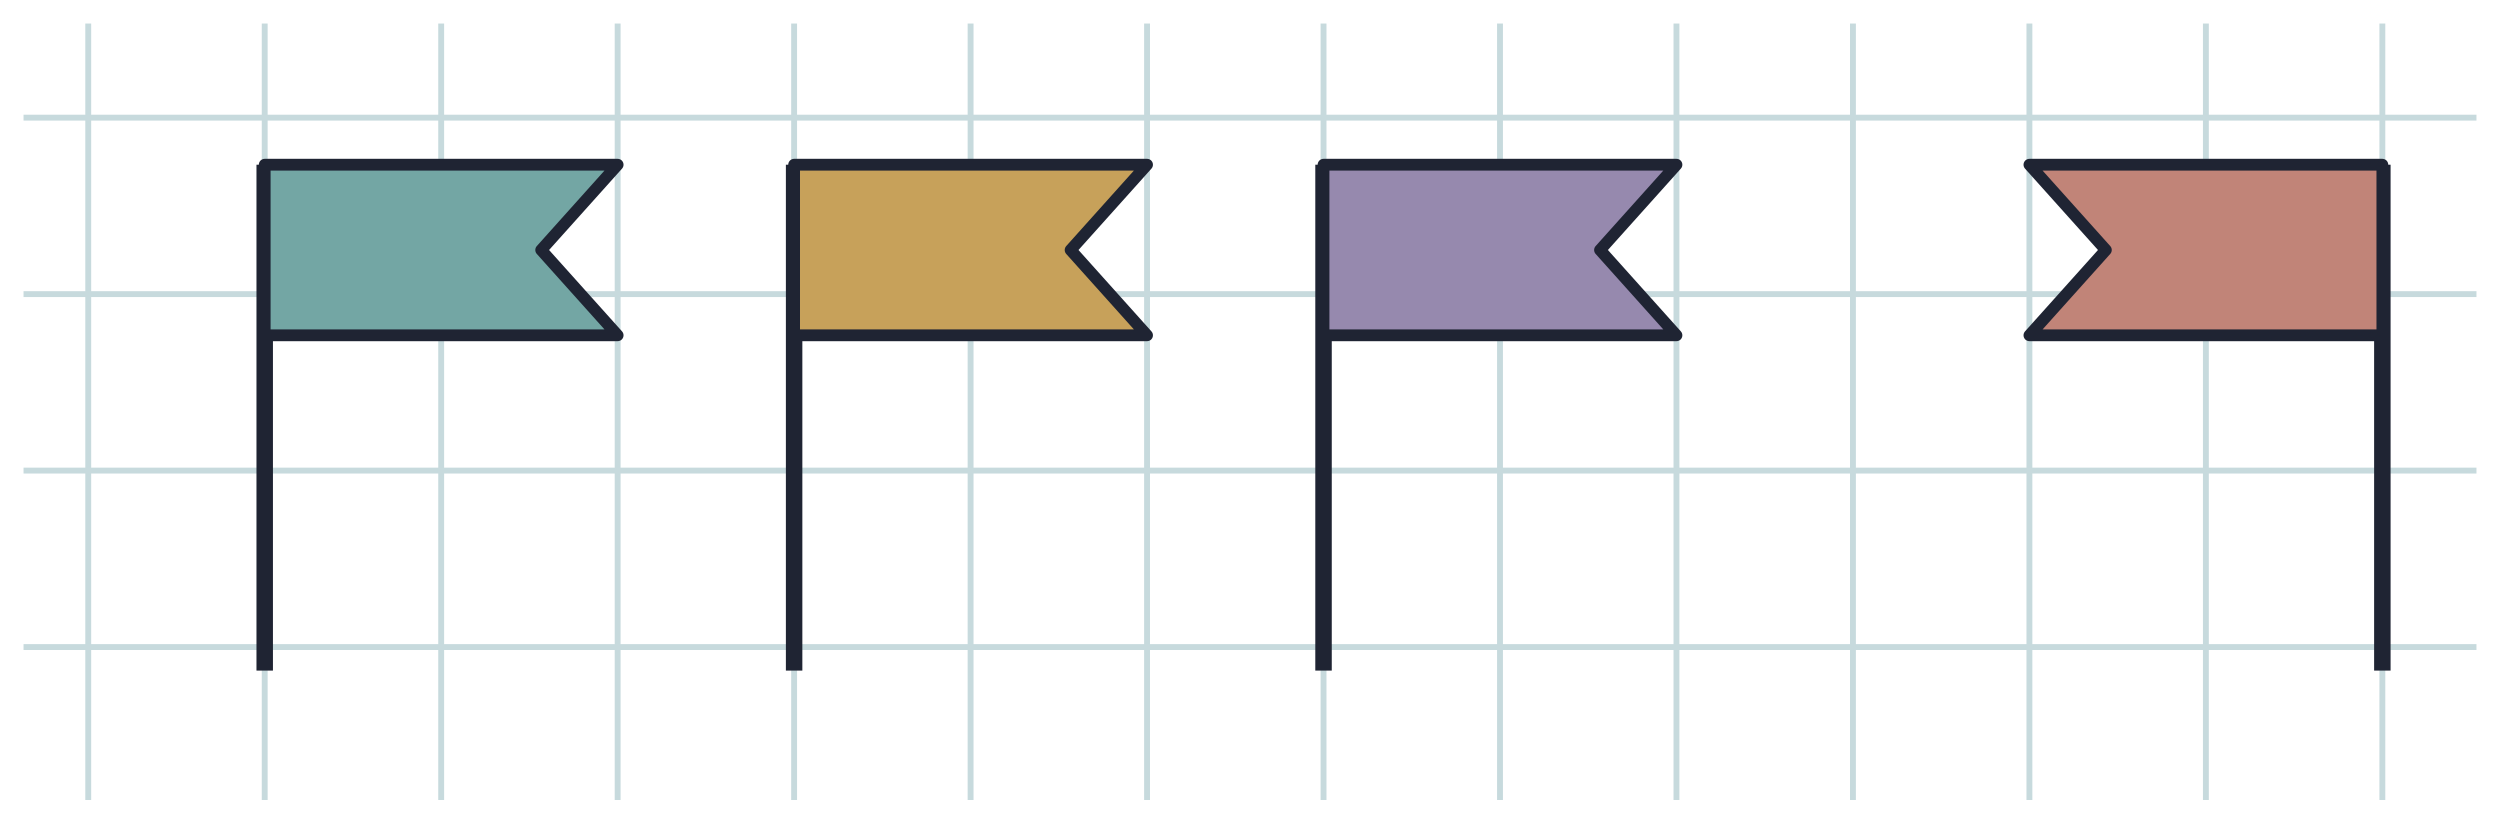
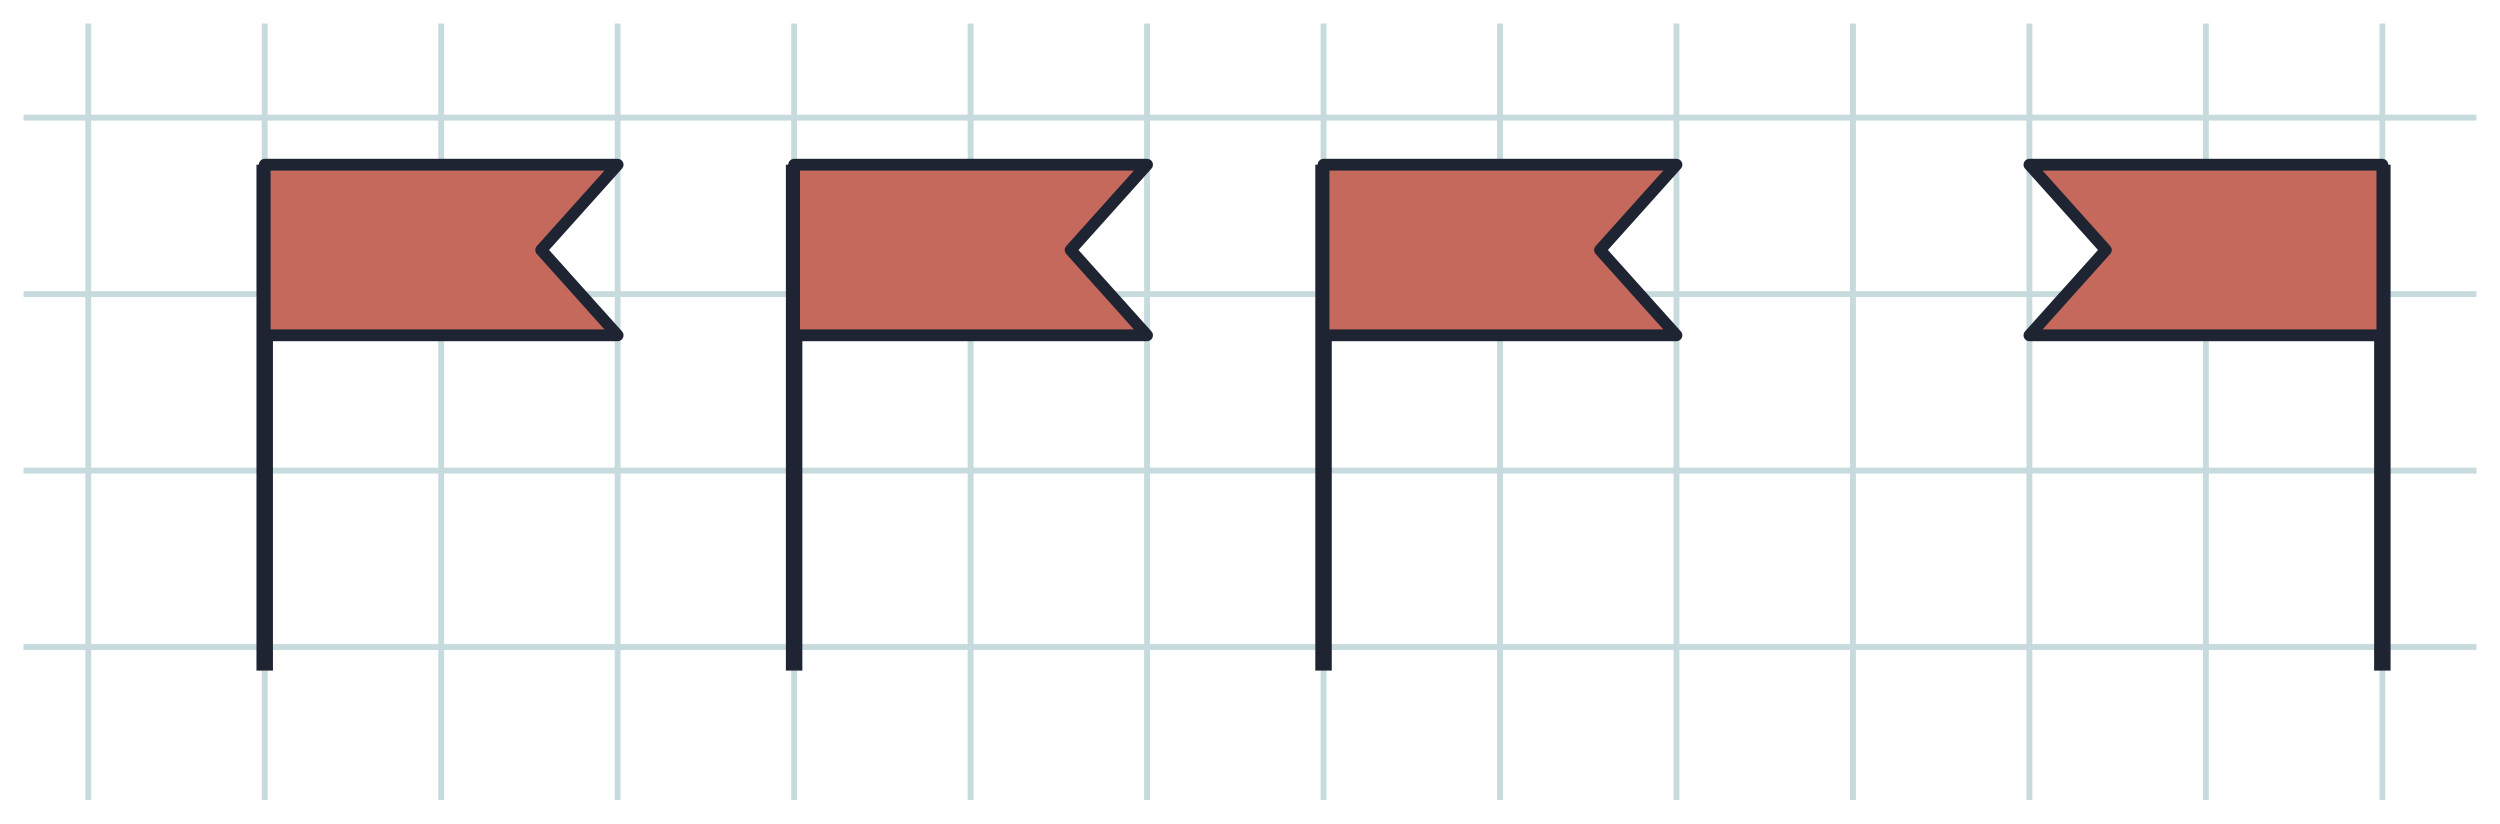
<svg xmlns="http://www.w3.org/2000/svg" width="425" height="140" viewBox="0 0 425 140">
  <path id="notebook-grid" d="M15 4V136 M45 4V136 M75 4V136 M105 4V136 M135 4V136 M165 4V136 M195 4V136 M225 4V136 M255 4V136 M285 4V136 M315 4V136 M345 4V136 M375 4V136 M405 4V136 M4 20H421 M4 50H421 M4 80H421 M4 110H421" fill="none" stroke="#c7dadd" stroke-width="1" />
  <line id="flag-pole-0" x1="45" y1="28" x2="45" y2="114" stroke="#1f2433" stroke-width="2.8" />
-   <path id="flag-0" d="M45 28H105L92 42.5L105 57H45Z" fill="#73a6a4" stroke="#1f2433" stroke-width="2" stroke-linejoin="round" />
+   <path id="flag-0" d="M45 28H105L92 42.5L105 57H45Z" fill="#c4695c" stroke="#1f2433" stroke-width="2" stroke-linejoin="round" />
  <line id="flag-pole-1" x1="135" y1="28" x2="135" y2="114" stroke="#1f2433" stroke-width="2.8" />
-   <path id="flag-1" d="M135 28H195L182 42.5L195 57H135Z" fill="#c7a15a" stroke="#1f2433" stroke-width="2" stroke-linejoin="round" />
+   <path id="flag-1" d="M135 28H195L182 42.5L195 57H135Z" fill="#c4695c" stroke="#1f2433" stroke-width="2" stroke-linejoin="round" />
  <line id="flag-pole-2" x1="225" y1="28" x2="225" y2="114" stroke="#1f2433" stroke-width="2.8" />
-   <path id="flag-2" d="M225 28H285L272 42.5L285 57H225Z" fill="#9689ae" stroke="#1f2433" stroke-width="2" stroke-linejoin="round" />
+   <path id="flag-2" d="M225 28H285L272 42.5L285 57H225Z" fill="#c4695c" stroke="#1f2433" stroke-width="2" stroke-linejoin="round" />
  <line id="flag-pole-3" x1="405" y1="28" x2="405" y2="114" stroke="#1f2433" stroke-width="2.8" />
-   <path id="flag-3" d="M405 28H345L358 42.5L345 57H405Z" fill="#c18478" stroke="#1f2433" stroke-width="2" stroke-linejoin="round" />
+   <path id="flag-3" d="M405 28H345L358 42.5L345 57H405Z" fill="#c4695c" stroke="#1f2433" stroke-width="2" stroke-linejoin="round" />
</svg>
